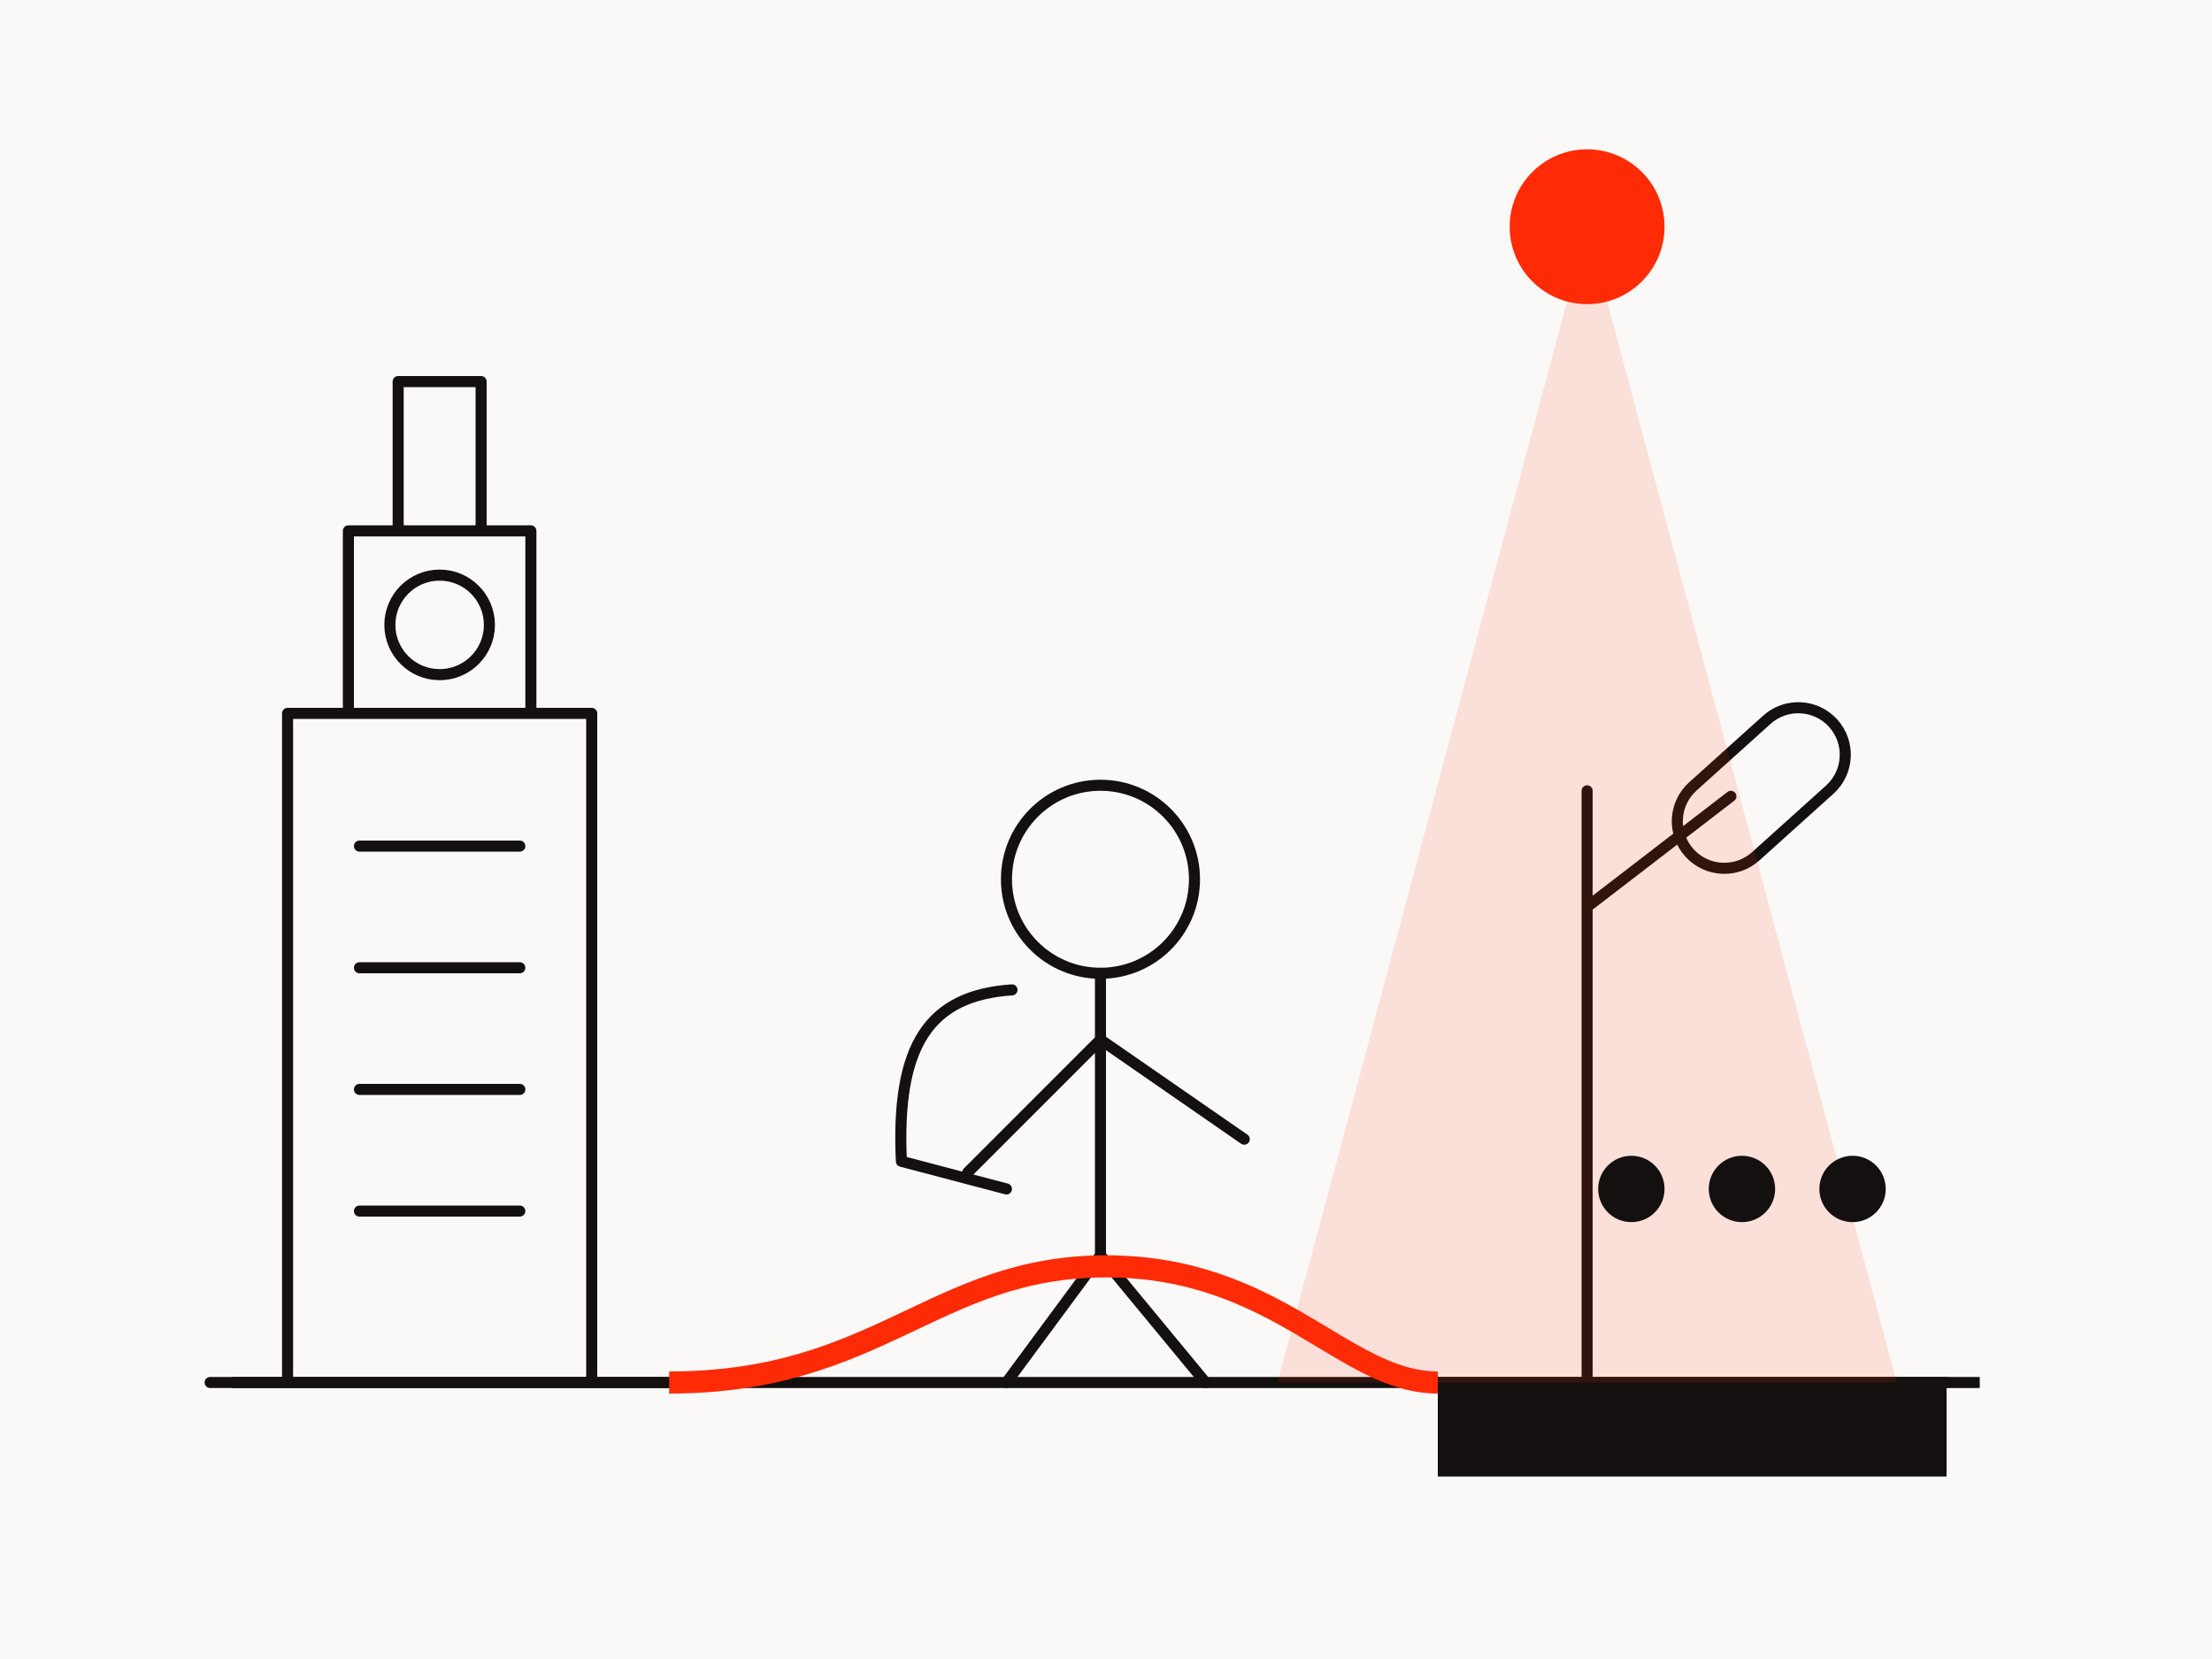
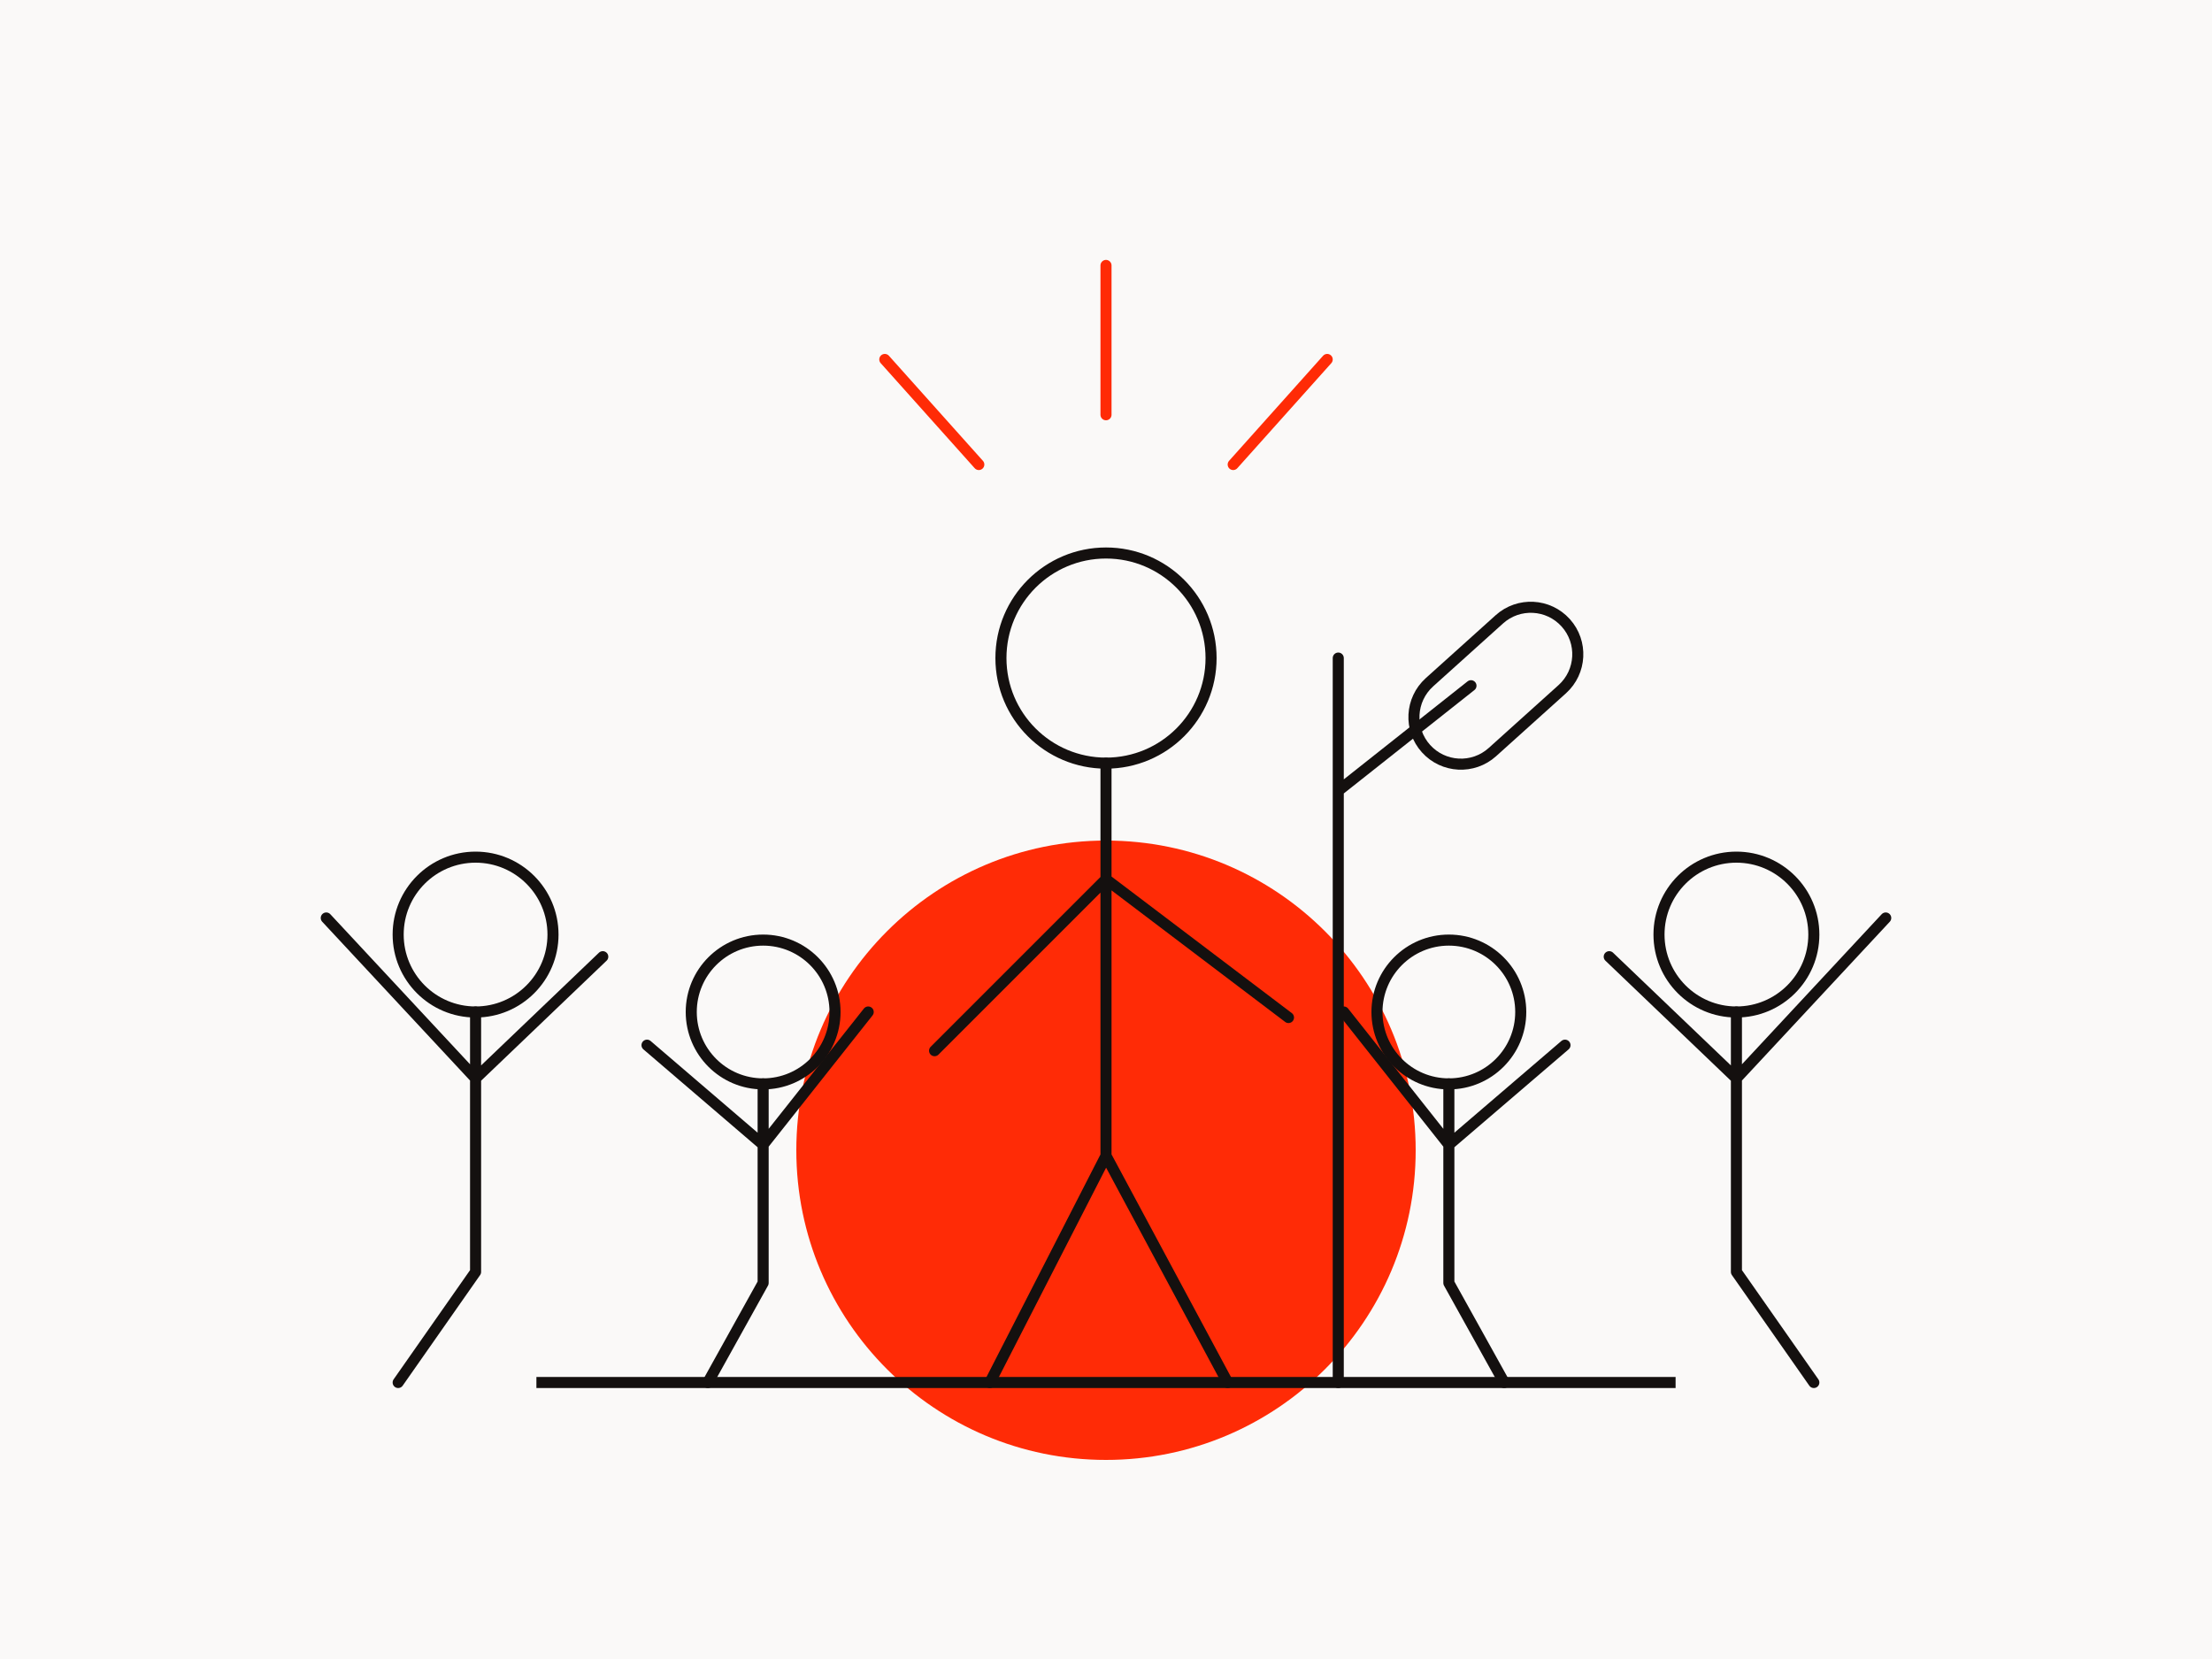
<svg xmlns="http://www.w3.org/2000/svg" viewBox="0 0 800 600" role="img" aria-labelledby="title desc">
  <rect width="800" height="600" fill="#faf9f8" />
-   <path d="M84 500h632" fill="none" stroke="#14100f" stroke-width="4" />
+   <circle cx="400" cy="416" r="112" fill="#ff2b06" />
+   <path d="M194 500h412" fill="none" stroke="#14100f" stroke-width="4" />
  <g fill="none" stroke="#14100f" stroke-width="4" stroke-linecap="round" stroke-linejoin="round">
-     <path d="M76 500h166M104 500V258h110v242M126 258v-66h66v66M144 192v-54h30v54" />
-     <circle cx="159" cy="226" r="18" />
-     <path d="M130 306h58M130 350h58M130 394h58M130 438h58" />
-     <circle cx="398" cy="318" r="34" />
-     <path d="M398 352v102M398 376l-48 48M398 376l52 36M398 454l-34 46M398 454l38 46" />
-     <path d="M366 358c-30 2-42 20-40 62l38 10" />
-     <path d="M574 500V286M574 328l52-40" />
-     <rect x="620" y="250" width="34" height="70" rx="17" transform="rotate(48 637 285)" />
-     <path d="M520 500h184" />
+     <circle cx="400" cy="238" r="38" />
+     <path d="M400 276v142M400 318l-62 62M400 318l66 50M400 418l-42 82M400 418l44 82" />
+     <path d="M484 500V238M484 286l48-38" />
+     <rect x="524" y="214" width="34" height="68" rx="17" transform="rotate(48 541 248)" />
+     <circle cx="172" cy="338" r="28" />
+     <path d="M172 366v94M172 390l-54-58M172 390l46-44M172 460l-28 40" />
+     <circle cx="276" cy="366" r="26" />
+     <path d="M276 392v72M276 414l-42-36M276 414l38-48M276 464l-20 36" />
+     <circle cx="628" cy="338" r="28" />
+     <path d="M628 366v94M628 390l54-58M628 390l-46-44M628 460l28 40" />
+     <circle cx="524" cy="366" r="26" />
+     <path d="M524 392v72M524 414l42-36M524 414l-38-48M524 464l20 36" />
  </g>
-   <path d="M520 500h184v34H520z" fill="#14100f" />
-   <path d="M574 82l-112 418h224z" fill="#ff2b06" opacity=".13" />
-   <circle cx="574" cy="82" r="28" fill="#ff2b06" />
-   <path d="M242 500c76 0 96-42 158-42s86 42 120 42" fill="none" stroke="#ff2b06" stroke-width="8" />
-   <g fill="#14100f">
-     <circle cx="590" cy="430" r="12" />
-     <circle cx="630" cy="430" r="12" />
-     <circle cx="670" cy="430" r="12" />
+   <g fill="none" stroke="#ff2b06" stroke-width="4" stroke-linecap="round">
+     <path d="M400 150v-54M354 168l-34-38M446 168l34-38" />
  </g>
</svg>
